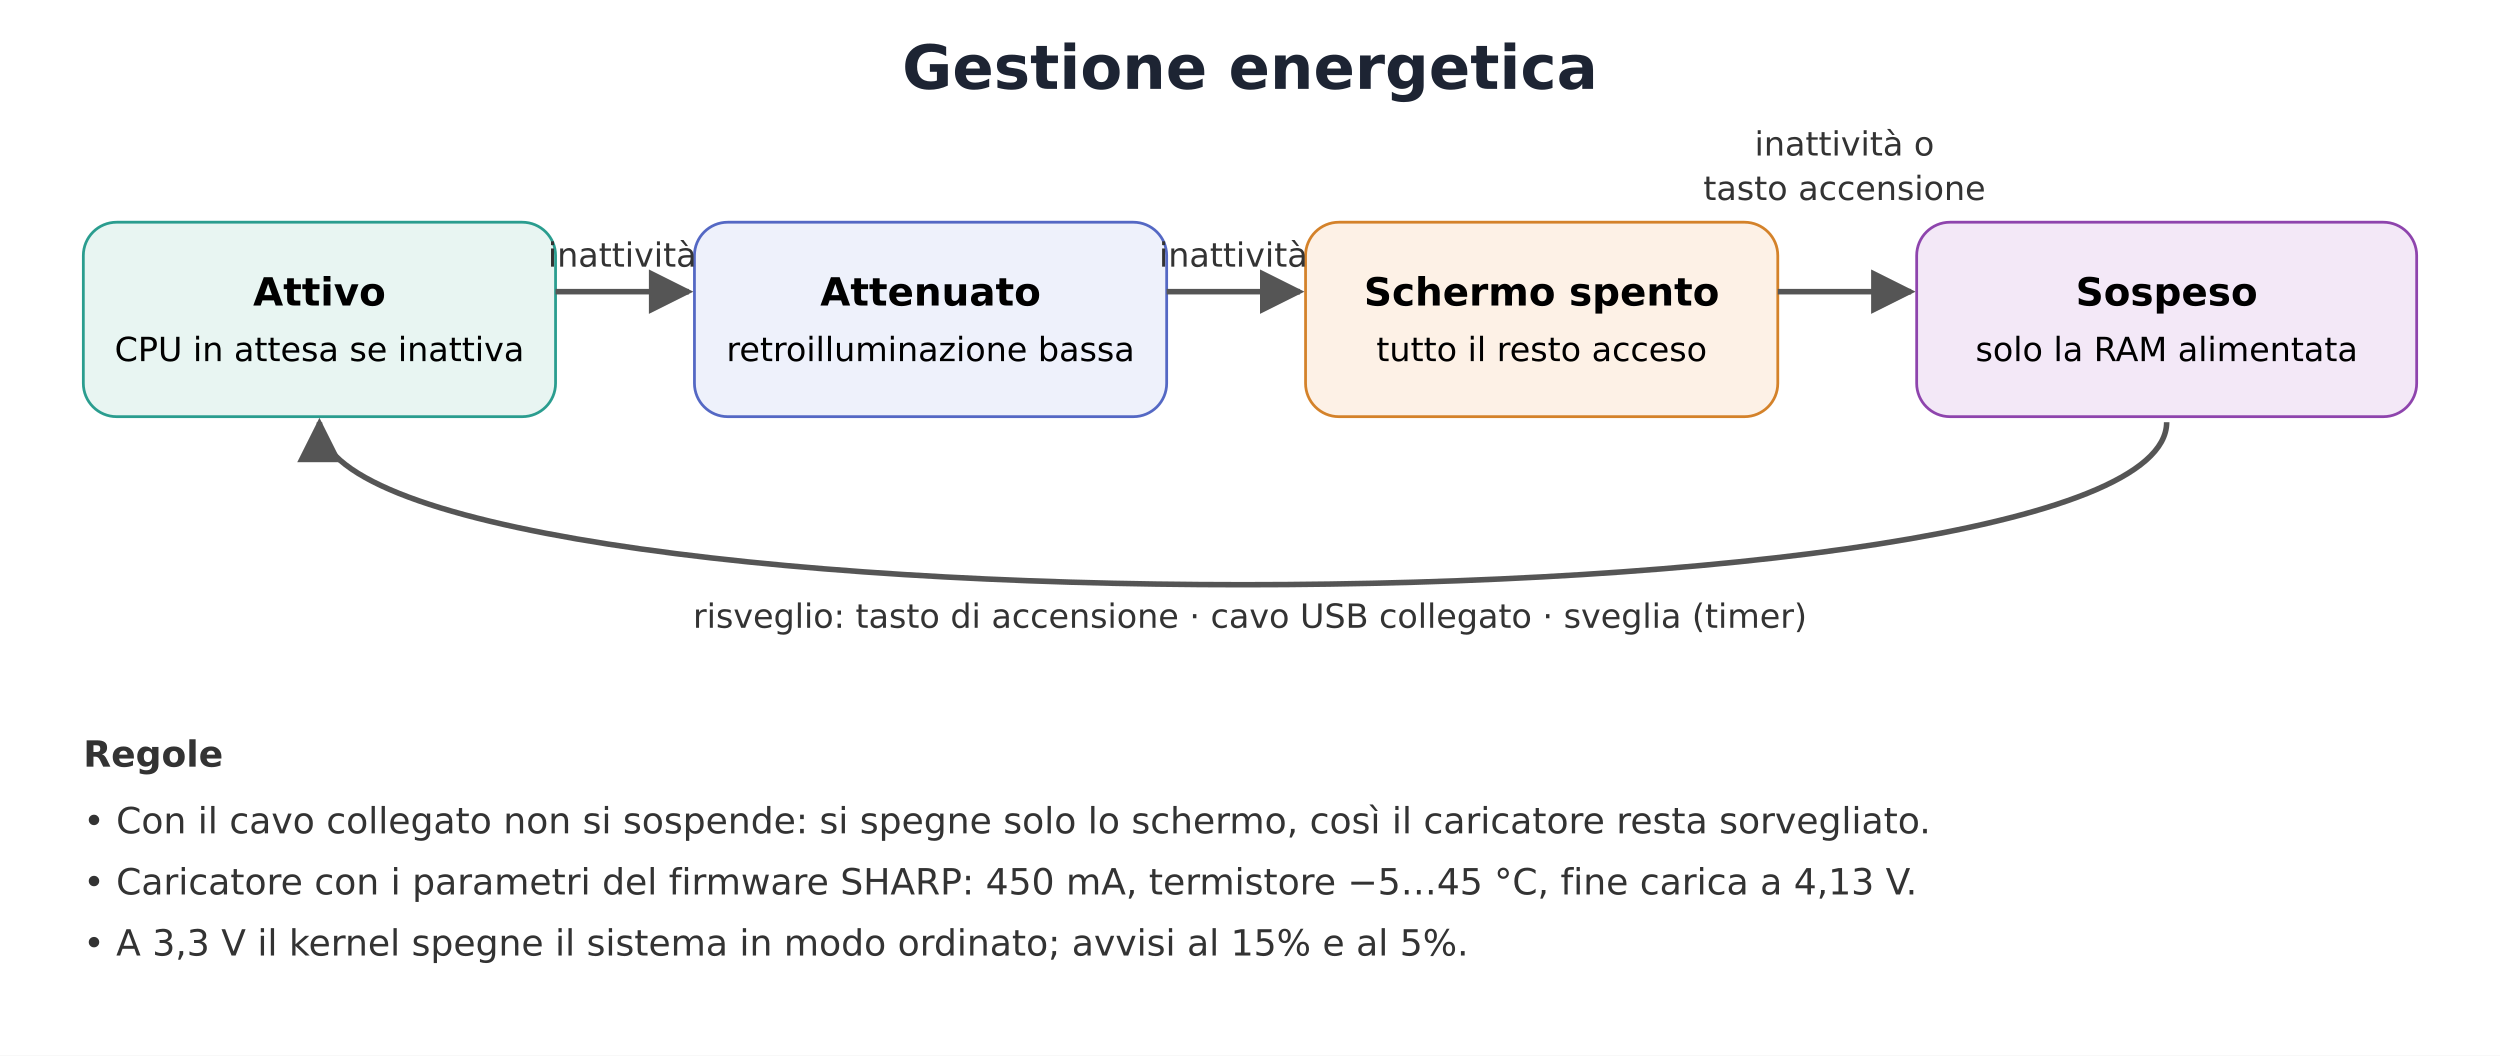
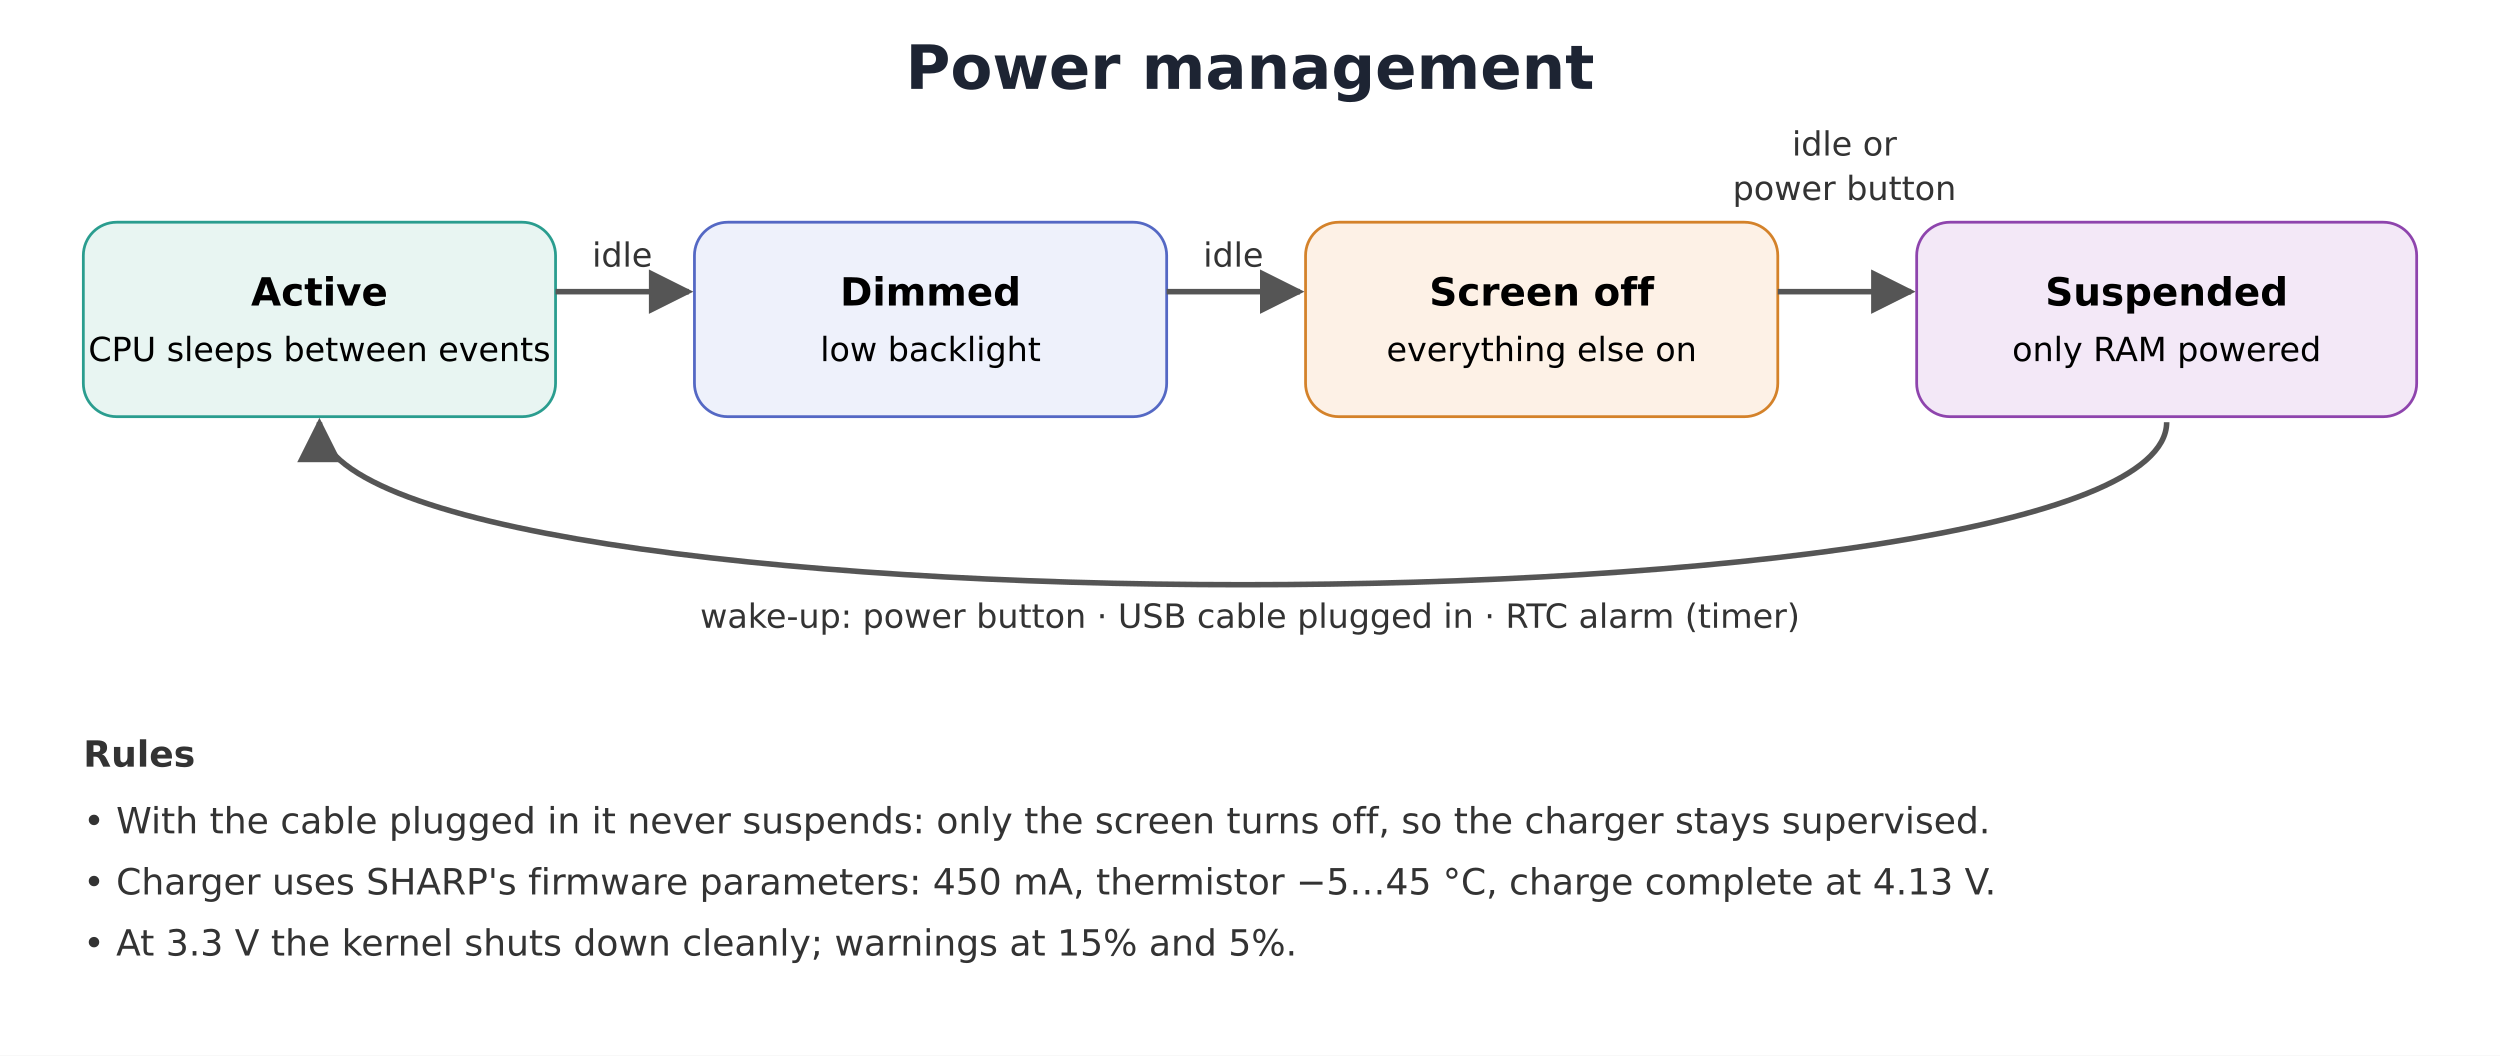
<svg xmlns="http://www.w3.org/2000/svg" viewBox="0 0 900 380" font-family="DejaVu Sans, Helvetica, Arial, sans-serif">
  <defs>
    <marker id="a" viewBox="0 0 10 10" refX="9" refY="5" markerWidth="8" markerHeight="8" orient="auto">
      <path d="M0,0 L10,5 L0,10 z" fill="#555" />
    </marker>
  </defs>
  <rect width="900" height="380" fill="#ffffff" />
-   <text x="450" y="32" text-anchor="middle" font-size="22" font-weight="bold" fill="#1d2433">Gestione energetica</text>
+   <text x="450" y="32" text-anchor="middle" font-size="22" font-weight="bold" fill="#1d2433">Power management</text>
  <g font-size="14" text-anchor="middle">
    <rect x="30" y="80" width="170" height="70" rx="12" fill="#e8f5f2" stroke="#2a9d8f" />
-     <text x="115" y="110" font-weight="bold">Attivo</text>
-     <text x="115" y="130" font-size="12">CPU in attesa se inattiva</text>
+     <text x="115" y="110" font-weight="bold">Active</text>
+     <text x="115" y="130" font-size="12">CPU sleeps between events</text>
    <rect x="250" y="80" width="170" height="70" rx="12" fill="#eef1fb" stroke="#5468c4" />
-     <text x="335" y="110" font-weight="bold">Attenuato</text>
-     <text x="335" y="130" font-size="12">retroilluminazione bassa</text>
+     <text x="335" y="110" font-weight="bold">Dimmed</text>
+     <text x="335" y="130" font-size="12">low backlight</text>
    <rect x="470" y="80" width="170" height="70" rx="12" fill="#fdf1e6" stroke="#d4822a" />
-     <text x="555" y="110" font-weight="bold">Schermo spento</text>
-     <text x="555" y="130" font-size="12">tutto il resto acceso</text>
+     <text x="555" y="110" font-weight="bold">Screen off</text>
+     <text x="555" y="130" font-size="12">everything else on</text>
    <rect x="690" y="80" width="180" height="70" rx="12" fill="#f3e8f7" stroke="#8e44ad" />
-     <text x="780" y="110" font-weight="bold">Sospeso</text>
-     <text x="780" y="130" font-size="12">solo la RAM alimentata</text>
+     <text x="780" y="110" font-weight="bold">Suspended</text>
+     <text x="780" y="130" font-size="12">only RAM powered</text>
    <g stroke="#555" stroke-width="2" fill="none" marker-end="url(#a)">
      <path d="M200 105 H248" />
      <path d="M420 105 H468" />
      <path d="M640 105 H688" />
      <path d="M780 152 C780 230 115 230 115 152" />
    </g>
    <g font-size="12" fill="#333">
-       <text x="224" y="96">inattività</text>
-       <text x="444" y="96">inattività</text>
-       <text x="664" y="56">inattività o</text>
-       <text x="664" y="72">tasto accensione</text>
-       <text x="450" y="226">risveglio: tasto di accensione · cavo USB collegato · sveglia (timer)</text>
+       <text x="224" y="96">idle</text>
+       <text x="444" y="96">idle</text>
+       <text x="664" y="56">idle or</text>
+       <text x="664" y="72">power button</text>
+       <text x="450" y="226">wake-up: power button · USB cable plugged in · RTC alarm (timer)</text>
    </g>
  </g>
  <g font-size="13" fill="#333">
-     <text x="30" y="276" font-weight="bold">Regole</text>
-     <text x="30" y="300">• Con il cavo collegato non si sospende: si spegne solo lo schermo, così il caricatore resta sorvegliato.</text>
-     <text x="30" y="322">• Caricatore con i parametri del firmware SHARP: 450 mA, termistore −5…45 °C, fine carica a 4,13 V.</text>
-     <text x="30" y="344">• A 3,3 V il kernel spegne il sistema in modo ordinato; avvisi al 15% e al 5%.</text>
+     <text x="30" y="276" font-weight="bold">Rules</text>
+     <text x="30" y="300">• With the cable plugged in it never suspends: only the screen turns off, so the charger stays supervised.</text>
+     <text x="30" y="322">• Charger uses SHARP's firmware parameters: 450 mA, thermistor −5…45 °C, charge complete at 4.13 V.</text>
+     <text x="30" y="344">• At 3.3 V the kernel shuts down cleanly; warnings at 15% and 5%.</text>
  </g>
</svg>
